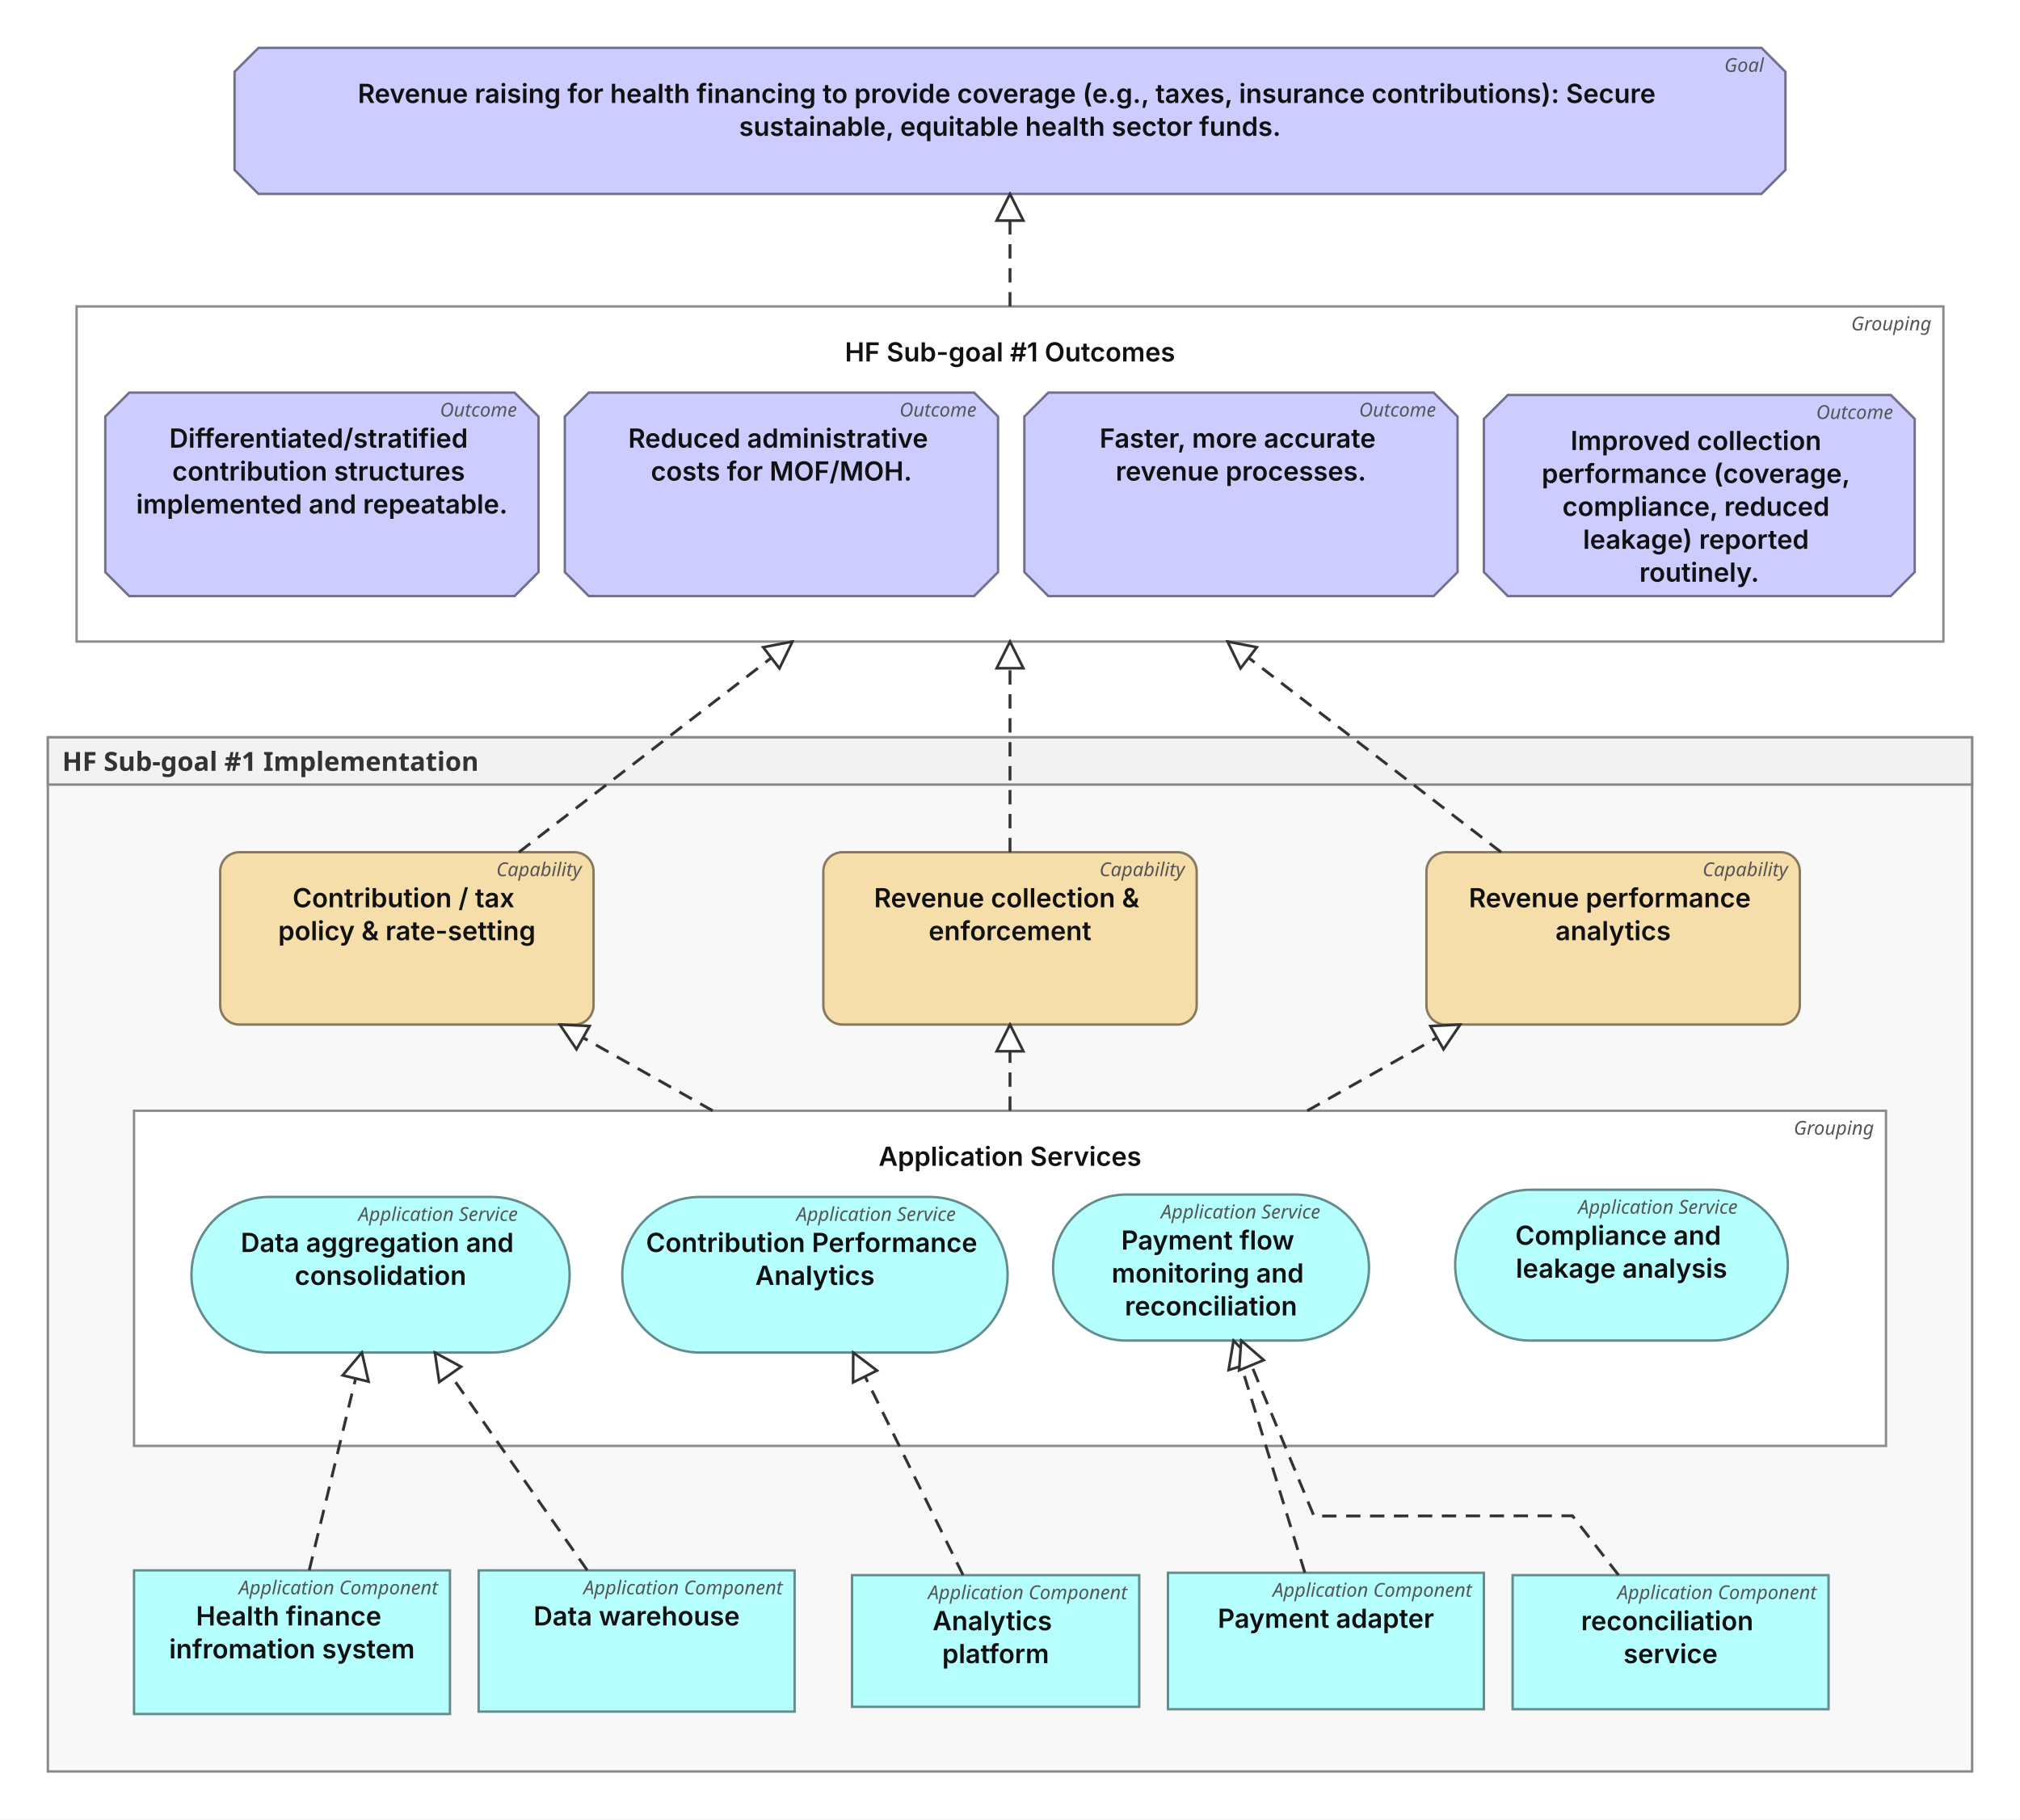
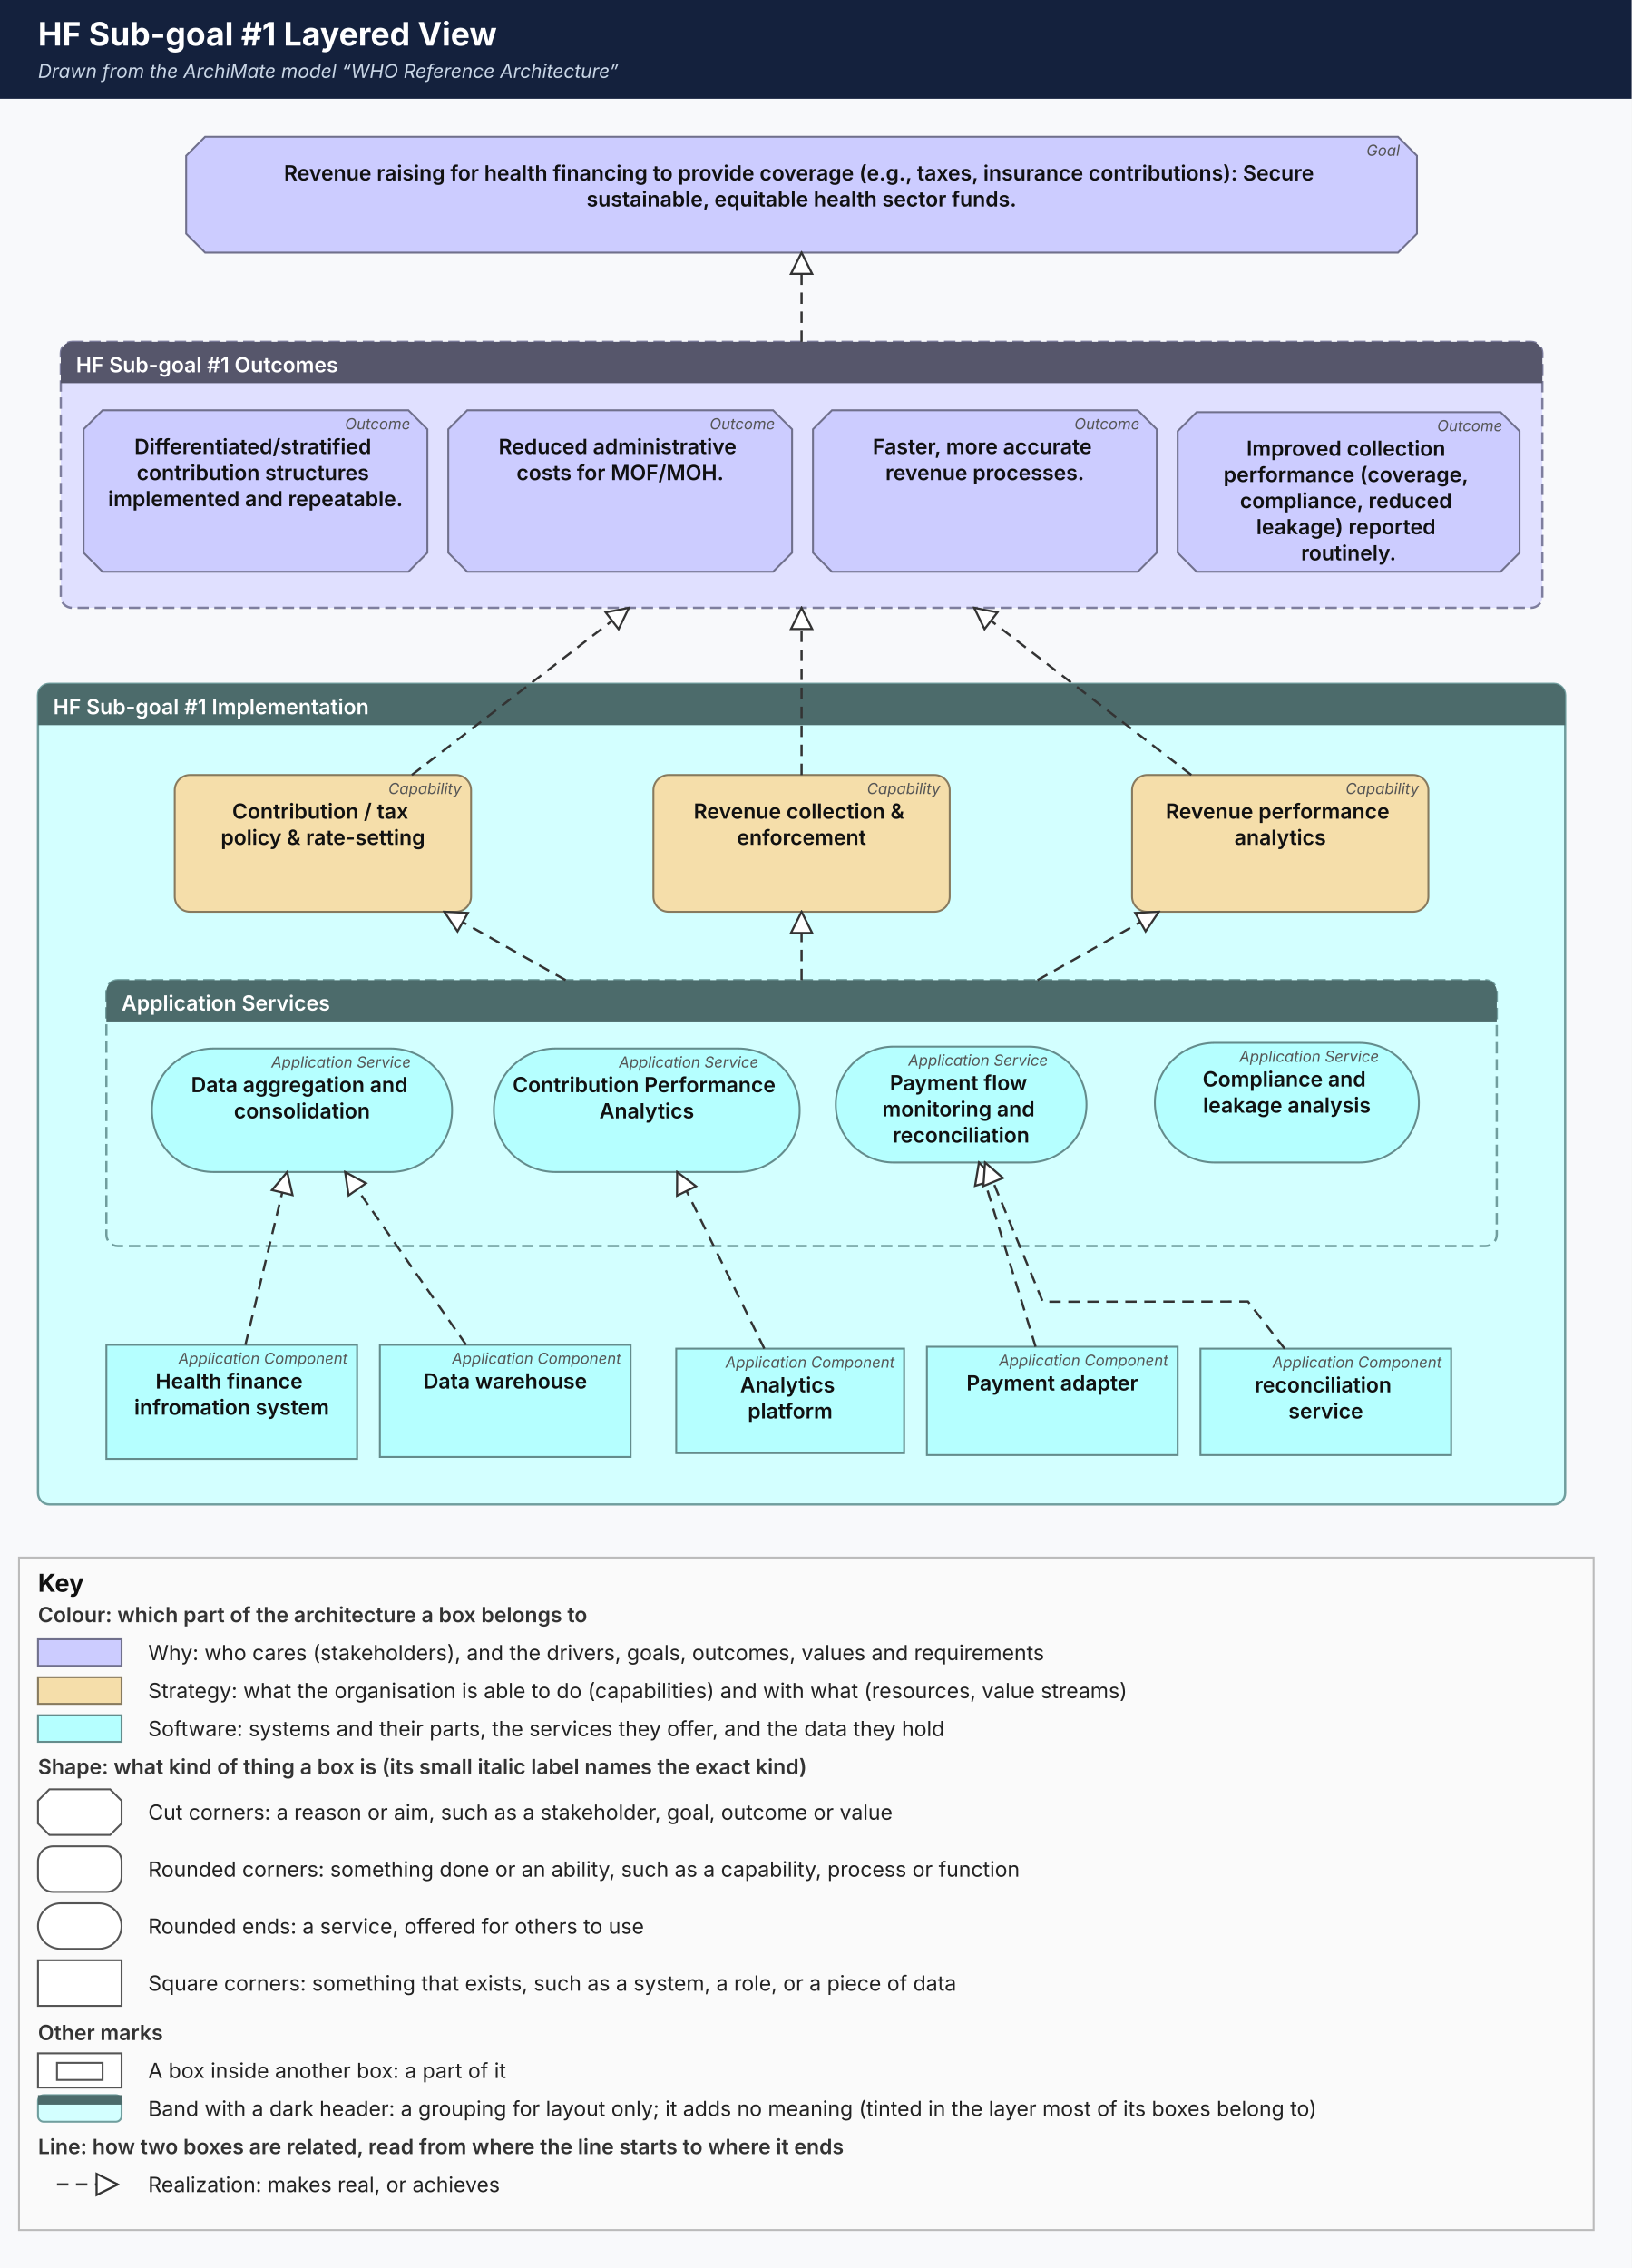
- <svg xmlns="http://www.w3.org/2000/svg" viewBox="100 76 844 760" width="844" height="760" role="img" aria-labelledby="av-title">
+ <svg xmlns="http://www.w3.org/2000/svg" viewBox="100 24 859 1194" width="859" height="1194" role="img" aria-labelledby="av-title">
  <style>
- .av-name{font:600 11px system-ui,-apple-system,"Segoe UI",sans-serif;fill:#111}
- .av-type{font:italic 8px system-ui,sans-serif;fill:#555}
- .av-group{font:600 11px system-ui,sans-serif;fill:#333}
- .av-note{font:10px system-ui,sans-serif;fill:#222}
- .av-rel{font:9px system-ui,sans-serif;fill:#333;paint-order:stroke;stroke:#fff;stroke-width:3px}
+ .av-name{font:600 11px Inter, "Segoe UI", system-ui, -apple-system, Helvetica, Arial, sans-serif;fill:#111}
+ .av-type{font:italic 8px Inter, "Segoe UI", system-ui, -apple-system, Helvetica, Arial, sans-serif;fill:#555}
+ .av-group{font:600 11px Inter, "Segoe UI", system-ui, -apple-system, Helvetica, Arial, sans-serif;fill:#333}
+ .av-note{font:10px Inter, "Segoe UI", system-ui, -apple-system, Helvetica, Arial, sans-serif;fill:#222}
+ .av-key{font:11px Inter, "Segoe UI", system-ui, -apple-system, Helvetica, Arial, sans-serif;fill:#222}
+ .av-keyh{font:600 11px Inter, "Segoe UI", system-ui, -apple-system, Helvetica, Arial, sans-serif;fill:#333}
+ .av-keyt{font:700 13px Inter, "Segoe UI", system-ui, -apple-system, Helvetica, Arial, sans-serif;fill:#111}
+ .av-rel{font:9px Inter, "Segoe UI", system-ui, -apple-system, Helvetica, Arial, sans-serif;fill:#333;paint-order:stroke;stroke:#fff;stroke-width:3px}
a:hover rect,a:hover polygon,a:focus rect,a:focus polygon{stroke:#06c;stroke-width:2.5}
</style>
  <defs>
    <marker id="arrow-open" viewBox="0 0 12 12" refX="11" refY="6" markerWidth="11" markerHeight="11" orient="auto-start-reverse" markerUnits="userSpaceOnUse">
      <path d="M1 1 L11 6 L1 11" fill="none" stroke="#333" stroke-width="1.3" />
    </marker>
    <marker id="arrow-filled" viewBox="0 0 12 12" refX="11" refY="6" markerWidth="11" markerHeight="11" orient="auto-start-reverse" markerUnits="userSpaceOnUse">
      <path d="M1 1 L11 6 L1 11 Z" fill="#333" />
    </marker>
    <marker id="arrow-small" viewBox="0 0 10 10" refX="9" refY="5" markerWidth="8" markerHeight="8" orient="auto-start-reverse" markerUnits="userSpaceOnUse">
      <path d="M1 1 L9 5 L1 9" fill="none" stroke="#333" stroke-width="1.2" />
    </marker>
    <marker id="triangle-hollow" viewBox="0 0 14 14" refX="13" refY="7" markerWidth="13" markerHeight="13" orient="auto-start-reverse" markerUnits="userSpaceOnUse">
      <path d="M1 1 L13 7 L1 13 Z" fill="#fff" stroke="#333" stroke-width="1.2" />
    </marker>
    <marker id="diamond-filled" viewBox="0 0 16 10" refX="1" refY="5" markerWidth="16" markerHeight="10" orient="auto-start-reverse" markerUnits="userSpaceOnUse">
      <path d="M1 5 L8 1 L15 5 L8 9 Z" fill="#333" />
    </marker>
    <marker id="diamond-hollow" viewBox="0 0 16 10" refX="1" refY="5" markerWidth="16" markerHeight="10" orient="auto-start-reverse" markerUnits="userSpaceOnUse">
      <path d="M1 5 L8 1 L15 5 L8 9 Z" fill="#fff" stroke="#333" stroke-width="1.2" />
    </marker>
    <marker id="dot" viewBox="0 0 8 8" refX="4" refY="4" markerWidth="7" markerHeight="7" orient="auto" markerUnits="userSpaceOnUse">
      <circle cx="4" cy="4" r="3.2" fill="#333" />
    </marker>
    <pattern id="missing" width="8" height="8" patternUnits="userSpaceOnUse" patternTransform="rotate(45)">
      <rect width="8" height="8" fill="#fff" />
      <line x1="0" y1="0" x2="0" y2="8" stroke="#d33" stroke-width="2" />
    </pattern>
  </defs>
-   <rect x="100" y="76" width="844" height="760" fill="#fff" />
-   <a href="../../../en/dpi-h-ra/archimate/0.2.0-draft.2/elements/id-70d2329bcee6491aa113006670ec7741/" target="_top">
+   <rect x="100" y="24" width="859" height="1194" fill="#f8f9fb" />
+   <rect x="100" y="24" width="859" height="52" fill="#14213d" />
+   <text x="120" y="48" style="font:700 17px Inter, &quot;Segoe UI&quot;, system-ui, -apple-system, Helvetica, Arial, sans-serif;fill:#fff">HF Sub-goal #1 Layered View</text>
+   <text x="120" y="65" style="font:italic 10px Inter, &quot;Segoe UI&quot;, system-ui, -apple-system, Helvetica, Arial, sans-serif;fill:#c9d6e6">Drawn from the ArchiMate model “WHO Reference Architecture”</text>
+   <a href="../../../en/dpi-h-ra/archimate/0.2.0-draft.2/elements/revenue-raising-for-health-financing-to-provide-coverage-e-g/" target="_top">
    <polygon points="208,96 836,96 846,106 846,147 836,157 208,157 198,147 198,106" fill="#ccccff" stroke="#70708c" stroke-width="1" />
    <text class="av-type" x="837" y="106" text-anchor="end">Goal</text>
    <text class="av-name" x="522" y="119" text-anchor="middle">
      <tspan x="522" dy="0">Revenue raising for health financing to provide coverage (e.g., taxes, insurance contributions): Secure</tspan>
      <tspan x="522" dy="13.75">sustainable, equitable health sector funds.</tspan>
    </text>
  </a>
  <g class="av-g">
-     <rect x="120" y="384" width="804" height="432" fill="#f2f2f2" fill-opacity=".55" stroke="#888" />
-     <rect x="120" y="384" width="804" height="19.75" fill="#f2f2f2" stroke="#888" />
-     <text class="av-group" x="126" y="398">HF Sub-goal #1 Implementation</text>
+     <rect x="120" y="384" width="804" height="432" rx="6" fill="#d3ffff" stroke="#709e9e" stroke-width="1.2" />
+     <path d="M120 390 a6 6 0 0 1 6 -6 h792 a6 6 0 0 1 6 6 v15.75 h-804 z" fill="#4c6b6b" />
+     <text class="av-group" x="128" y="400" style="fill:#fff">HF Sub-goal #1 Implementation</text>
  </g>
-   <a href="../../../en/dpi-h-ra/archimate/0.2.0-draft.2/elements/id-bd75752b66bc4fb4b685a4976a8f275c/" target="_top">
+   <a href="../../../en/dpi-h-ra/archimate/0.2.0-draft.2/elements/contribution-tax-policy-rate-setting/" target="_top">
    <rect x="192" y="432" width="156" height="72" rx="8" fill="#f5deaa" stroke="#877a5e" stroke-width="1" />
    <text class="av-type" x="343" y="442" text-anchor="end">Capability</text>
    <text class="av-name" x="270" y="455" text-anchor="middle">
      <tspan x="270" dy="0">Contribution / tax</tspan>
      <tspan x="270" dy="13.75">policy &amp; rate-setting</tspan>
    </text>
  </a>
-   <a href="../../../en/dpi-h-ra/archimate/0.2.0-draft.2/elements/id-2c5d3f070dbd46ba8c053e09c67c8d6d/" target="_top">
+   <a href="../../../en/dpi-h-ra/archimate/0.2.0-draft.2/elements/revenue-collection-enforcement/" target="_top">
    <rect x="444" y="432" width="156" height="72" rx="8" fill="#f5deaa" stroke="#877a5e" stroke-width="1" />
    <text class="av-type" x="595" y="442" text-anchor="end">Capability</text>
    <text class="av-name" x="522" y="455" text-anchor="middle">
      <tspan x="522" dy="0">Revenue collection &amp;</tspan>
      <tspan x="522" dy="13.75">enforcement</tspan>
    </text>
  </a>
-   <a href="../../../en/dpi-h-ra/archimate/0.2.0-draft.2/elements/id-d60926686c52438d904f0c0b76bd1fd6/" target="_top">
+   <a href="../../../en/dpi-h-ra/archimate/0.2.0-draft.2/elements/revenue-performance-analytics/" target="_top">
    <rect x="696" y="432" width="156" height="72" rx="8" fill="#f5deaa" stroke="#877a5e" stroke-width="1" />
    <text class="av-type" x="847" y="442" text-anchor="end">Capability</text>
    <text class="av-name" x="774" y="455" text-anchor="middle">
      <tspan x="774" dy="0">Revenue performance</tspan>
      <tspan x="774" dy="13.75">analytics</tspan>
    </text>
  </a>
-   <a href="../../../en/dpi-h-ra/archimate/0.2.0-draft.2/elements/id-e6a88164333548fbae1406a4263aca1c/" target="_top">
-     <rect x="156" y="540" width="732" height="140" fill="#ffffff" stroke="#8c8c8c" stroke-width="1" />
-     <text class="av-type" x="883" y="550" text-anchor="end">Grouping</text>
-     <text class="av-name" x="522" y="563" text-anchor="middle">
-       <tspan x="522" dy="0">Application Services</tspan>
-     </text>
-   </a>
-   <a href="../../../en/dpi-h-ra/archimate/0.2.0-draft.2/elements/id-4b65bc3ce9c0416d86a7bdd9d66cff0e/" target="_top">
+   <a href="../../../en/dpi-h-ra/archimate/0.2.0-draft.2/elements/application-services-e6a8/" target="_top">
+     <rect x="156" y="540" width="732" height="140" rx="6" fill="#d3ffff" stroke="#709e9e" stroke-width="1.2" stroke-dasharray="6 3" />
+     <path d="M156 546 a6 6 0 0 1 6 -6 h720 a6 6 0 0 1 6 6 v15.75 h-732 z" fill="#4c6b6b" />
+     <text class="av-group" x="164" y="556" style="fill:#fff">Application Services</text>
+   </a>
+   <a href="../../../en/dpi-h-ra/archimate/0.2.0-draft.2/elements/payment-flow-monitoring-and-reconciliation/" target="_top">
    <rect x="540" y="575" width="132" height="61" rx="30.5" fill="#b5ffff" stroke="#648c8c" stroke-width="1" />
    <text class="av-type" x="651.667" y="585" text-anchor="end">Application Service</text>
    <text class="av-name" x="606" y="598" text-anchor="middle">
      <tspan x="606" dy="0">Payment flow</tspan>
      <tspan x="606" dy="13.75">monitoring and</tspan>
      <tspan x="606" dy="13.75">reconciliation</tspan>
    </text>
  </a>
-   <a href="../../../en/dpi-h-ra/archimate/0.2.0-draft.2/elements/id-81e60f63df33463ebc6491c92dad8191/" target="_top">
+   <a href="../../../en/dpi-h-ra/archimate/0.2.0-draft.2/elements/compliance-and-leakage-analysis/" target="_top">
    <rect x="708" y="573" width="139" height="63" rx="31.5" fill="#b5ffff" stroke="#648c8c" stroke-width="1" />
    <text class="av-type" x="826" y="583" text-anchor="end">Application Service</text>
    <text class="av-name" x="777.5" y="596" text-anchor="middle">
      <tspan x="777.5" dy="0">Compliance and</tspan>
      <tspan x="777.5" dy="13.75">leakage analysis</tspan>
    </text>
  </a>
-   <a href="../../../en/dpi-h-ra/archimate/0.2.0-draft.2/elements/id-f37c80ae4a4a471b901659d5ab70baf7/" target="_top">
+   <a href="../../../en/dpi-h-ra/archimate/0.2.0-draft.2/elements/data-aggregation-and-consolidation/" target="_top">
    <rect x="180" y="576" width="158" height="65" rx="32.5" fill="#b5ffff" stroke="#648c8c" stroke-width="1" />
    <text class="av-type" x="316.333" y="586" text-anchor="end">Application Service</text>
    <text class="av-name" x="259" y="599" text-anchor="middle">
      <tspan x="259" dy="0">Data aggregation and</tspan>
      <tspan x="259" dy="13.75">consolidation</tspan>
    </text>
  </a>
-   <a href="../../../en/dpi-h-ra/archimate/0.2.0-draft.2/elements/id-eb9756bbca154363bdc7b3c316c1686e/" target="_top">
+   <a href="../../../en/dpi-h-ra/archimate/0.2.0-draft.2/elements/contribution-performance-analytics/" target="_top">
    <rect x="360" y="576" width="161" height="65" rx="32.5" fill="#b5ffff" stroke="#648c8c" stroke-width="1" />
    <text class="av-type" x="499.333" y="586" text-anchor="end">Application Service</text>
    <text class="av-name" x="440.5" y="599" text-anchor="middle">
      <tspan x="440.5" dy="0">Contribution Performance</tspan>
      <tspan x="440.5" dy="13.75">Analytics</tspan>
    </text>
  </a>
-   <a href="../../../en/dpi-h-ra/archimate/0.2.0-draft.2/elements/id-f85f250918724a1c8480c469056b209e/" target="_top">
+   <a href="../../../en/dpi-h-ra/archimate/0.2.0-draft.2/elements/health-finance-infromation-system/" target="_top">
    <rect x="156" y="732" width="132" height="60" fill="#b5ffff" stroke="#648c8c" stroke-width="1" />
    <text class="av-type" x="283" y="742" text-anchor="end">Application Component</text>
    <text class="av-name" x="222" y="755" text-anchor="middle">
      <tspan x="222" dy="0">Health finance</tspan>
      <tspan x="222" dy="13.75">infromation system</tspan>
    </text>
  </a>
-   <a href="../../../en/dpi-h-ra/archimate/0.2.0-draft.2/elements/id-906608b6f1d44531b3824a4adcd89313/" target="_top">
+   <a href="../../../en/dpi-h-ra/archimate/0.2.0-draft.2/elements/data-warehouse/" target="_top">
    <rect x="300" y="732" width="132" height="59" fill="#b5ffff" stroke="#648c8c" stroke-width="1" />
    <text class="av-type" x="427" y="742" text-anchor="end">Application Component</text>
    <text class="av-name" x="366" y="755" text-anchor="middle">
      <tspan x="366" dy="0">Data warehouse</tspan>
    </text>
  </a>
-   <a href="../../../en/dpi-h-ra/archimate/0.2.0-draft.2/elements/id-0d5f3016c6d84a3eb6493b7fa34a1de3/" target="_top">
+   <a href="../../../en/dpi-h-ra/archimate/0.2.0-draft.2/elements/payment-adapter/" target="_top">
    <rect x="588" y="733" width="132" height="57" fill="#b5ffff" stroke="#648c8c" stroke-width="1" />
    <text class="av-type" x="715" y="743" text-anchor="end">Application Component</text>
    <text class="av-name" x="654" y="756" text-anchor="middle">
      <tspan x="654" dy="0">Payment adapter</tspan>
    </text>
  </a>
-   <a href="../../../en/dpi-h-ra/archimate/0.2.0-draft.2/elements/id-08cf2a2986f84f63814d5ca6f62f54d3/" target="_top">
+   <a href="../../../en/dpi-h-ra/archimate/0.2.0-draft.2/elements/reconciliation-service/" target="_top">
    <rect x="732" y="734" width="132" height="56" fill="#b5ffff" stroke="#648c8c" stroke-width="1" />
    <text class="av-type" x="859" y="744" text-anchor="end">Application Component</text>
    <text class="av-name" x="798" y="757" text-anchor="middle">
      <tspan x="798" dy="0">reconciliation</tspan>
      <tspan x="798" dy="13.75">service</tspan>
    </text>
  </a>
-   <a href="../../../en/dpi-h-ra/archimate/0.2.0-draft.2/elements/id-b899407e0bcb45e4aad56439b02df862/" target="_top">
+   <a href="../../../en/dpi-h-ra/archimate/0.2.0-draft.2/elements/analytics-platform/" target="_top">
    <rect x="456" y="734" width="120" height="55" fill="#b5ffff" stroke="#648c8c" stroke-width="1" />
    <text class="av-type" x="571" y="744" text-anchor="end">Application Component</text>
    <text class="av-name" x="516" y="757" text-anchor="middle">
      <tspan x="516" dy="0">Analytics</tspan>
      <tspan x="516" dy="13.75">platform</tspan>
    </text>
  </a>
-   <a href="../../../en/dpi-h-ra/archimate/0.2.0-draft.2/elements/id-c3c6f434a1bb427d826bb828117bee7f/" target="_top">
-     <rect x="132" y="204" width="780" height="140" fill="#ffffff" stroke="#8c8c8c" stroke-width="1" />
-     <text class="av-type" x="907" y="214" text-anchor="end">Grouping</text>
-     <text class="av-name" x="522" y="227" text-anchor="middle">
-       <tspan x="522" dy="0">HF Sub-goal #1 Outcomes</tspan>
-     </text>
-   </a>
-   <a href="../../../en/dpi-h-ra/archimate/0.2.0-draft.2/elements/id-faa4d8de9fcb43168335558f065648cd/" target="_top">
+   <a href="../../../en/dpi-h-ra/archimate/0.2.0-draft.2/elements/hf-sub-goal-1-outcomes/" target="_top">
+     <rect x="132" y="204" width="780" height="140" rx="6" fill="#e0e0ff" stroke="#7e7e9e" stroke-width="1.2" stroke-dasharray="6 3" />
+     <path d="M132 210 a6 6 0 0 1 6 -6 h768 a6 6 0 0 1 6 6 v15.75 h-780 z" fill="#56566b" />
+     <text class="av-group" x="140" y="220" style="fill:#fff">HF Sub-goal #1 Outcomes</text>
+   </a>
+   <a href="../../../en/dpi-h-ra/archimate/0.2.0-draft.2/elements/differentiated-stratified-contribution-structures/" target="_top">
    <polygon points="154,240 315,240 325,250 325,315 315,325 154,325 144,315 144,250" fill="#ccccff" stroke="#70708c" stroke-width="1" />
    <text class="av-type" x="316" y="250" text-anchor="end">Outcome</text>
    <text class="av-name" x="234.5" y="263" text-anchor="middle">
      <tspan x="234.5" dy="0">Differentiated/stratified</tspan>
      <tspan x="234.5" dy="13.75">contribution structures</tspan>
      <tspan x="234.5" dy="13.75">implemented and repeatable.</tspan>
    </text>
  </a>
-   <a href="../../../en/dpi-h-ra/archimate/0.2.0-draft.2/elements/id-e57fb08cb5e247be9dd1be26210c3868/" target="_top">
+   <a href="../../../en/dpi-h-ra/archimate/0.2.0-draft.2/elements/faster-more-accurate-revenue-processes/" target="_top">
    <polygon points="538,240 699,240 709,250 709,315 699,325 538,325 528,315 528,250" fill="#ccccff" stroke="#70708c" stroke-width="1" />
    <text class="av-type" x="700" y="250" text-anchor="end">Outcome</text>
    <text class="av-name" x="618.5" y="263" text-anchor="middle">
      <tspan x="618.5" dy="0">Faster, more accurate</tspan>
      <tspan x="618.5" dy="13.75">revenue processes.</tspan>
    </text>
  </a>
-   <a href="../../../en/dpi-h-ra/archimate/0.2.0-draft.2/elements/id-184256d44345431aa474269afebc58c7/" target="_top">
+   <a href="../../../en/dpi-h-ra/archimate/0.2.0-draft.2/elements/improved-collection-performance-coverage-compliance-reduced/" target="_top">
    <polygon points="730,241 890,241 900,251 900,315 890,325 730,325 720,315 720,251" fill="#ccccff" stroke="#70708c" stroke-width="1" />
    <text class="av-type" x="891" y="251" text-anchor="end">Outcome</text>
    <text class="av-name" x="810" y="264" text-anchor="middle">
      <tspan x="810" dy="0">Improved collection</tspan>
      <tspan x="810" dy="13.75">performance (coverage,</tspan>
      <tspan x="810" dy="13.75">compliance, reduced</tspan>
      <tspan x="810" dy="13.75">leakage) reported</tspan>
      <tspan x="810" dy="13.75">routinely.</tspan>
    </text>
  </a>
-   <a href="../../../en/dpi-h-ra/archimate/0.2.0-draft.2/elements/id-6dbe3ebf73614e01893eed293165e1b6/" target="_top">
+   <a href="../../../en/dpi-h-ra/archimate/0.2.0-draft.2/elements/reduced-administrative-costs-for-mof-moh/" target="_top">
    <polygon points="346,240 507,240 517,250 517,315 507,325 346,325 336,315 336,250" fill="#ccccff" stroke="#70708c" stroke-width="1" />
    <text class="av-type" x="508" y="250" text-anchor="end">Outcome</text>
    <text class="av-name" x="426.5" y="263" text-anchor="middle">
      <tspan x="426.5" dy="0">Reduced administrative</tspan>
      <tspan x="426.5" dy="13.75">costs for MOF/MOH.</tspan>
    </text>
  </a>
  <a href="../../../en/dpi-h-ra/archimate/0.2.0-draft.2/relationships/id-177eebf078a34d44acd8e1bc7d5b0589/" target="_top">
    <path d="M316.8 432 L431.1 344" fill="none" stroke="#333" stroke-width="1.2" stroke-dasharray="6 4" marker-end="url(#triangle-hollow)" />
    <path d="M316.8 432 L431.1 344" fill="none" stroke="transparent" stroke-width="8" />
  </a>
  <a href="../../../en/dpi-h-ra/archimate/0.2.0-draft.2/relationships/id-c3401afda09f421ebd73a15c80188388/" target="_top">
    <path d="M522 432 L522 344" fill="none" stroke="#333" stroke-width="1.2" stroke-dasharray="6 4" marker-end="url(#triangle-hollow)" />
    <path d="M522 432 L522 344" fill="none" stroke="transparent" stroke-width="8" />
  </a>
  <a href="../../../en/dpi-h-ra/archimate/0.2.0-draft.2/relationships/id-cbd4fb60088c4e579203efd2f8fc7443/" target="_top">
    <path d="M727.2 432 L612.9 344" fill="none" stroke="#333" stroke-width="1.2" stroke-dasharray="6 4" marker-end="url(#triangle-hollow)" />
    <path d="M727.2 432 L612.9 344" fill="none" stroke="transparent" stroke-width="8" />
  </a>
  <a href="../../../en/dpi-h-ra/archimate/0.2.0-draft.2/relationships/id-e5c6fa99c6204cff90cc4b0862a14bc1/" target="_top">
    <path d="M397.8 540 L333.9 504" fill="none" stroke="#333" stroke-width="1.2" stroke-dasharray="6 4" marker-end="url(#triangle-hollow)" />
    <path d="M397.8 540 L333.9 504" fill="none" stroke="transparent" stroke-width="8" />
  </a>
  <a href="../../../en/dpi-h-ra/archimate/0.2.0-draft.2/relationships/id-91c10c2295074acd80a5ffc722633a94/" target="_top">
    <path d="M522 540 L522 504" fill="none" stroke="#333" stroke-width="1.2" stroke-dasharray="6 4" marker-end="url(#triangle-hollow)" />
    <path d="M522 540 L522 504" fill="none" stroke="transparent" stroke-width="8" />
  </a>
  <a href="../../../en/dpi-h-ra/archimate/0.2.0-draft.2/relationships/id-c1c5ba876ee541dbab51c9eb2d4d0e0b/" target="_top">
    <path d="M646.2 540 L710.1 504" fill="none" stroke="#333" stroke-width="1.2" stroke-dasharray="6 4" marker-end="url(#triangle-hollow)" />
    <path d="M646.2 540 L710.1 504" fill="none" stroke="transparent" stroke-width="8" />
  </a>
  <a href="../../../en/dpi-h-ra/archimate/0.2.0-draft.2/relationships/id-2d7b169ef16648f3b2472ad16350391f/" target="_top">
    <path d="M229.2 732 L251.2 641" fill="none" stroke="#333" stroke-width="1.2" stroke-dasharray="6 4" marker-end="url(#triangle-hollow)" />
    <path d="M229.2 732 L251.2 641" fill="none" stroke="transparent" stroke-width="8" />
  </a>
  <a href="../../../en/dpi-h-ra/archimate/0.2.0-draft.2/relationships/id-2c4e30f4ab7340d9a838f70436619860/" target="_top">
    <path d="M345.4 732 L281.7 641" fill="none" stroke="#333" stroke-width="1.2" stroke-dasharray="6 4" marker-end="url(#triangle-hollow)" />
    <path d="M345.4 732 L281.7 641" fill="none" stroke="transparent" stroke-width="8" />
  </a>
  <a href="../../../en/dpi-h-ra/archimate/0.2.0-draft.2/relationships/id-7edd487e074d4745a329b49ab0918f83/" target="_top">
    <path d="M645.2 733 L615.4 636" fill="none" stroke="#333" stroke-width="1.2" stroke-dasharray="6 4" marker-end="url(#triangle-hollow)" />
    <path d="M645.2 733 L615.4 636" fill="none" stroke="transparent" stroke-width="8" />
  </a>
  <a href="../../../en/dpi-h-ra/archimate/0.2.0-draft.2/relationships/id-f07176c5f19444a1b18839b4f694f8cb/" target="_top">
    <path d="M776.3 734 L757 709.2 L649 709.3 L618.6 636" fill="none" stroke="#333" stroke-width="1.2" stroke-dasharray="6 4" marker-end="url(#triangle-hollow)" />
    <path d="M776.3 734 L757 709.2 L649 709.3 L618.6 636" fill="none" stroke="transparent" stroke-width="8" />
  </a>
  <a href="../../../en/dpi-h-ra/archimate/0.2.0-draft.2/relationships/id-eba2e0f5b1ff4205b82ad862aea6a71e/" target="_top">
    <path d="M502.4 734 L456.5 641" fill="none" stroke="#333" stroke-width="1.2" stroke-dasharray="6 4" marker-end="url(#triangle-hollow)" />
    <path d="M502.4 734 L456.5 641" fill="none" stroke="transparent" stroke-width="8" />
  </a>
  <a href="../../../en/dpi-h-ra/archimate/0.2.0-draft.2/relationships/id-d31f724045b548e1a5f75007c060d29b/" target="_top">
    <path d="M522 204 L522 157" fill="none" stroke="#333" stroke-width="1.2" stroke-dasharray="6 4" marker-end="url(#triangle-hollow)" />
    <path d="M522 204 L522 157" fill="none" stroke="transparent" stroke-width="8" />
  </a>
+   <g class="av-legend">
+     <rect x="110" y="844" width="829" height="354" fill="#fafafa" stroke="#bbb" />
+     <text class="av-keyt" x="120" y="862">Key</text>
+     <text class="av-keyh" x="120" y="878">Colour: which part of the architecture a box belongs to</text>
+     <rect x="120" y="887" width="44" height="14" fill="#ccccff" stroke="#70708c" />
+     <text class="av-key" x="178" y="898">Why: who cares (stakeholders), and the drivers, goals, outcomes, values and requirements</text>
+     <rect x="120" y="907" width="44" height="14" fill="#f5deaa" stroke="#877a5e" />
+     <text class="av-key" x="178" y="918">Strategy: what the organisation is able to do (capabilities) and with what (resources, value streams)</text>
+     <rect x="120" y="927" width="44" height="14" fill="#b5ffff" stroke="#648c8c" />
+     <text class="av-key" x="178" y="938">Software: systems and their parts, the services they offer, and the data they hold</text>
+     <text class="av-keyh" x="120" y="958">Shape: what kind of thing a box is (its small italic label names the exact kind)</text>
+     <polygon points="126,966 158,966 164,972 164,984 158,990 126,990 120,984 120,972" fill="#fff" stroke="#555" />
+     <text class="av-key" x="178" y="982">Cut corners: a reason or aim, such as a stakeholder, goal, outcome or value</text>
+     <rect x="120" y="996" width="44" height="24" rx="8" fill="#fff" stroke="#555" />
+     <text class="av-key" x="178" y="1012">Rounded corners: something done or an ability, such as a capability, process or function</text>
+     <rect x="120" y="1026" width="44" height="24" rx="12" fill="#fff" stroke="#555" />
+     <text class="av-key" x="178" y="1042">Rounded ends: a service, offered for others to use</text>
+     <rect x="120" y="1056" width="44" height="24" fill="#fff" stroke="#555" />
+     <text class="av-key" x="178" y="1072">Square corners: something that exists, such as a system, a role, or a piece of data</text>
+     <text class="av-keyh" x="120" y="1098">Other marks</text>
+     <rect x="120" y="1105" width="44" height="18" fill="#fff" stroke="#555" />
+     <rect x="130" y="1110" width="24" height="9" fill="#fff" stroke="#555" />
+     <text class="av-key" x="178" y="1118">A box inside another box: a part of it</text>
+     <rect x="120" y="1127" width="44" height="14" rx="3" fill="#d3ffff" stroke="#709e9e" />
+     <rect x="120" y="1127" width="44" height="5" fill="#4c6b6b" />
+     <text class="av-key" x="178" y="1138">Band with a dark header: a grouping for layout only; it adds no meaning (tinted in the layer most of its boxes belong to)</text>
+     <text class="av-keyh" x="120" y="1158">Line: how two boxes are related, read from where the line starts to where it ends</text>
+     <path d="M130 1174 L162 1174" fill="none" stroke="#333" stroke-width="1.2" stroke-dasharray="6 4" marker-end="url(#triangle-hollow)" />
+     <text class="av-key" x="178" y="1178">Realization: makes real, or achieves</text>
+   </g>
</svg>
